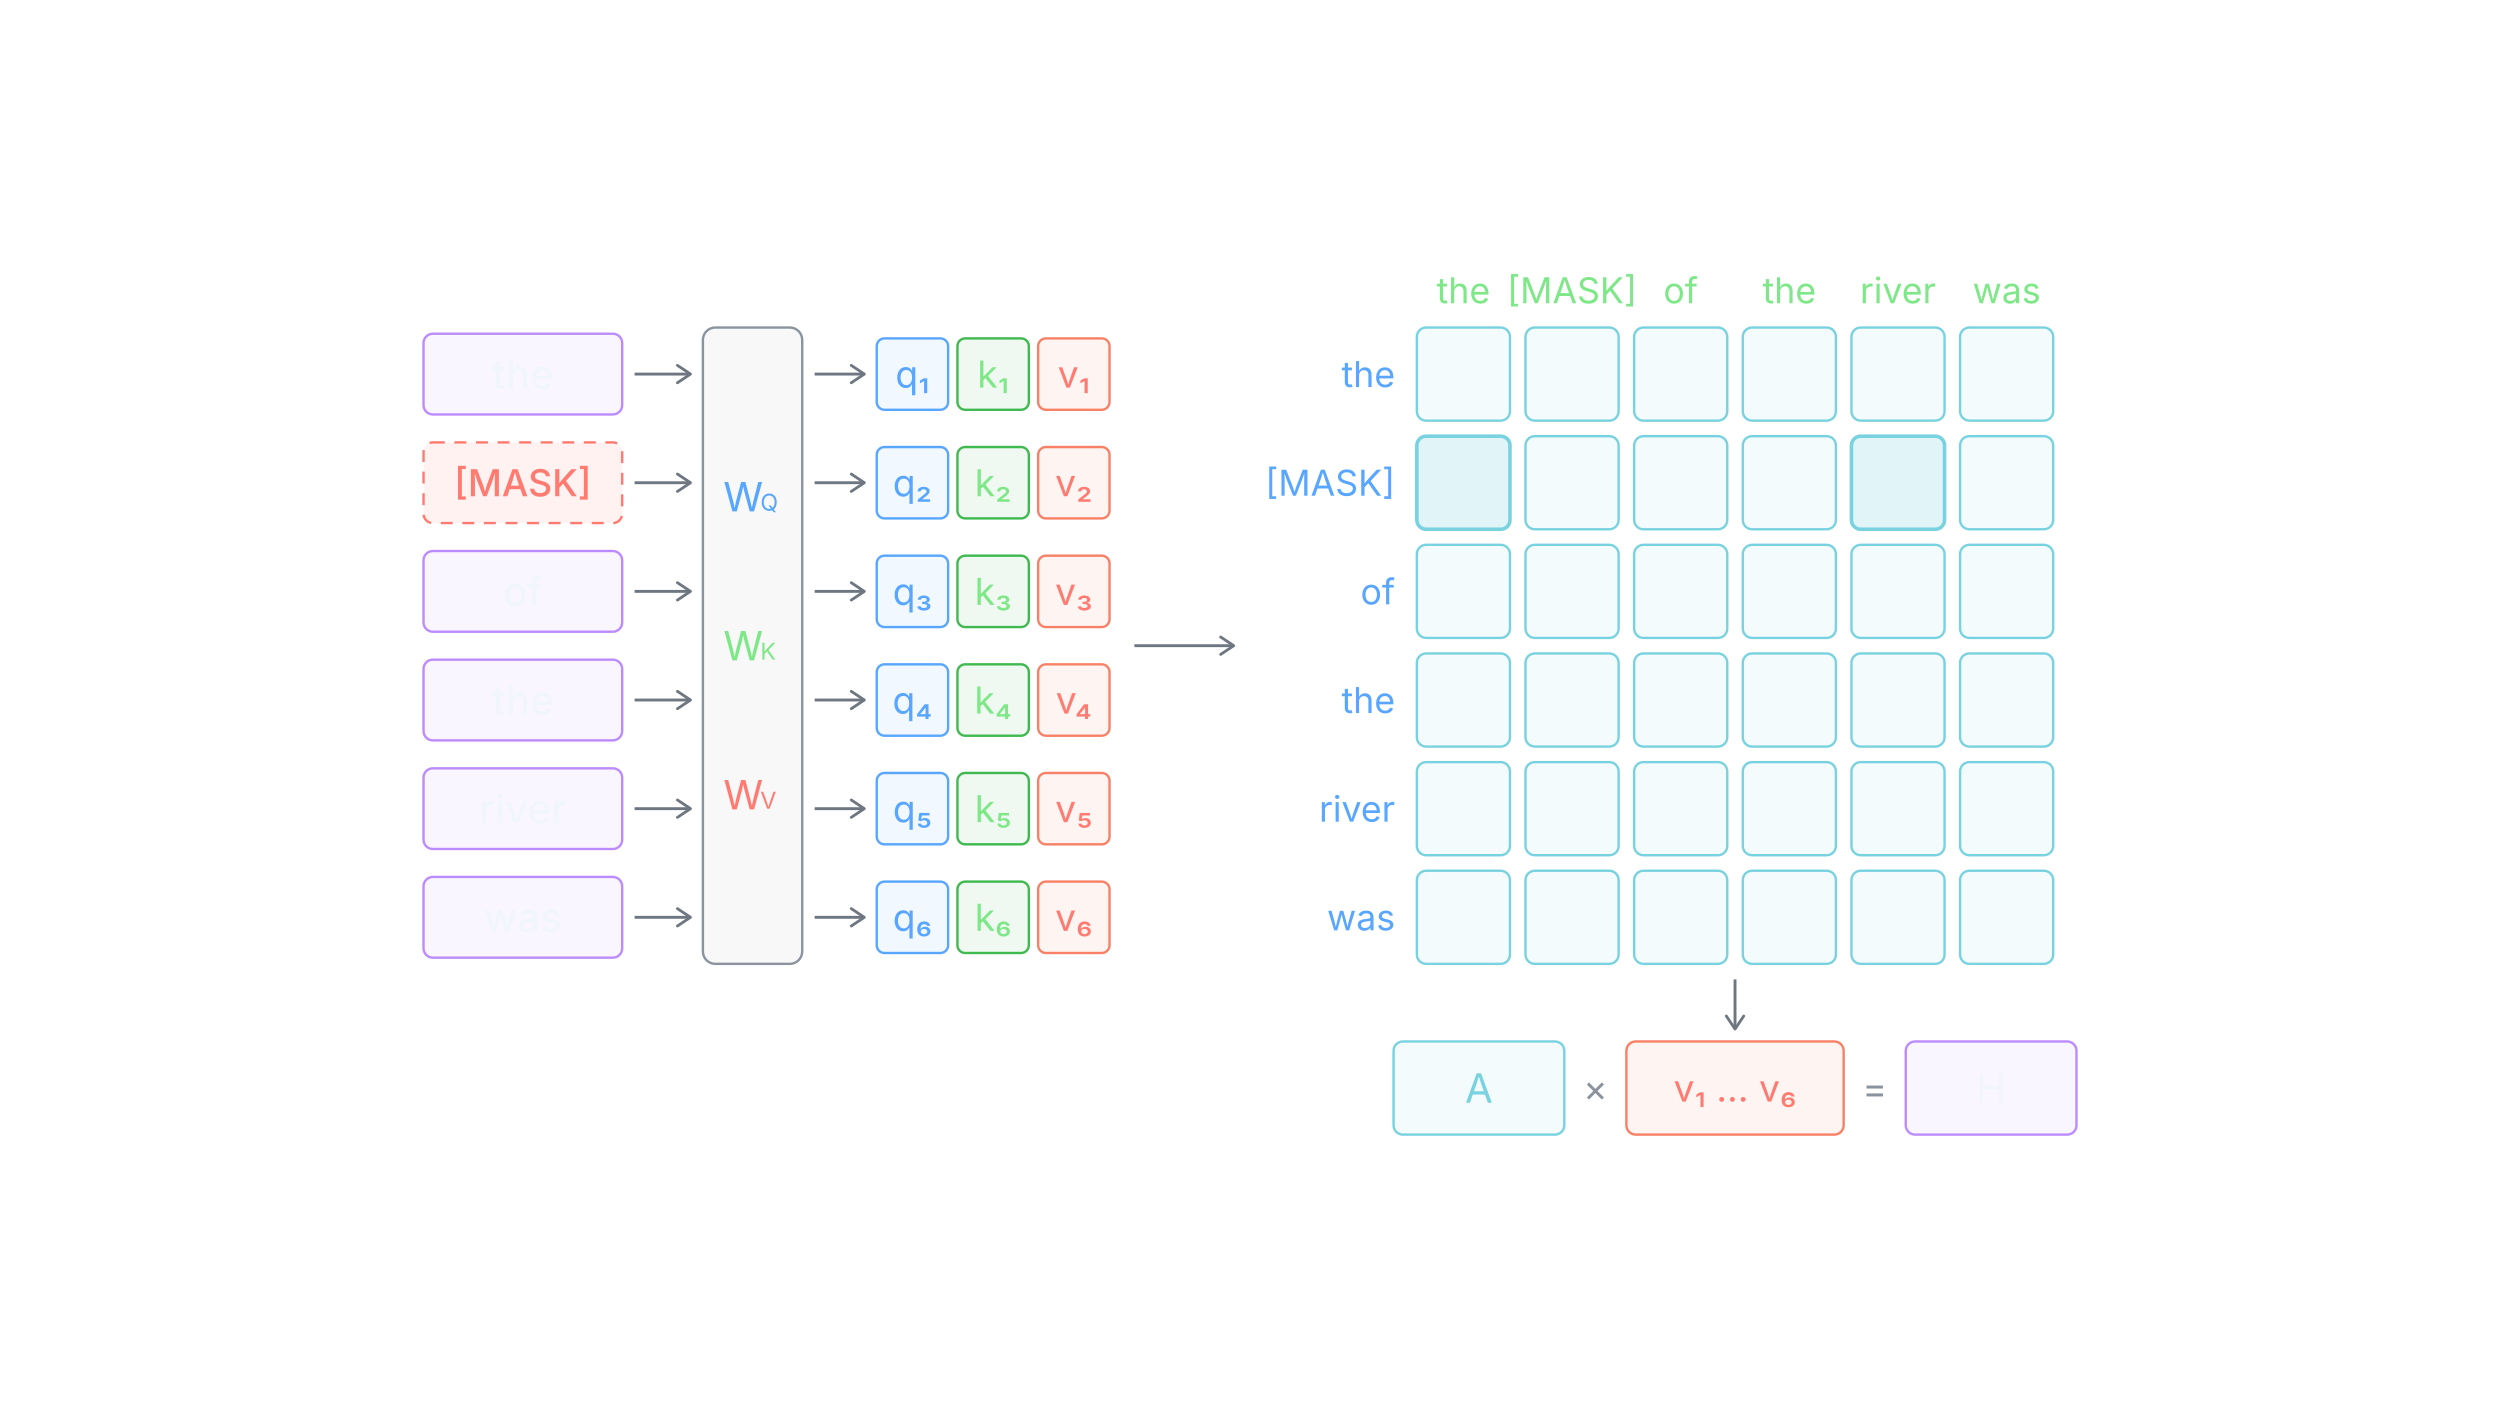
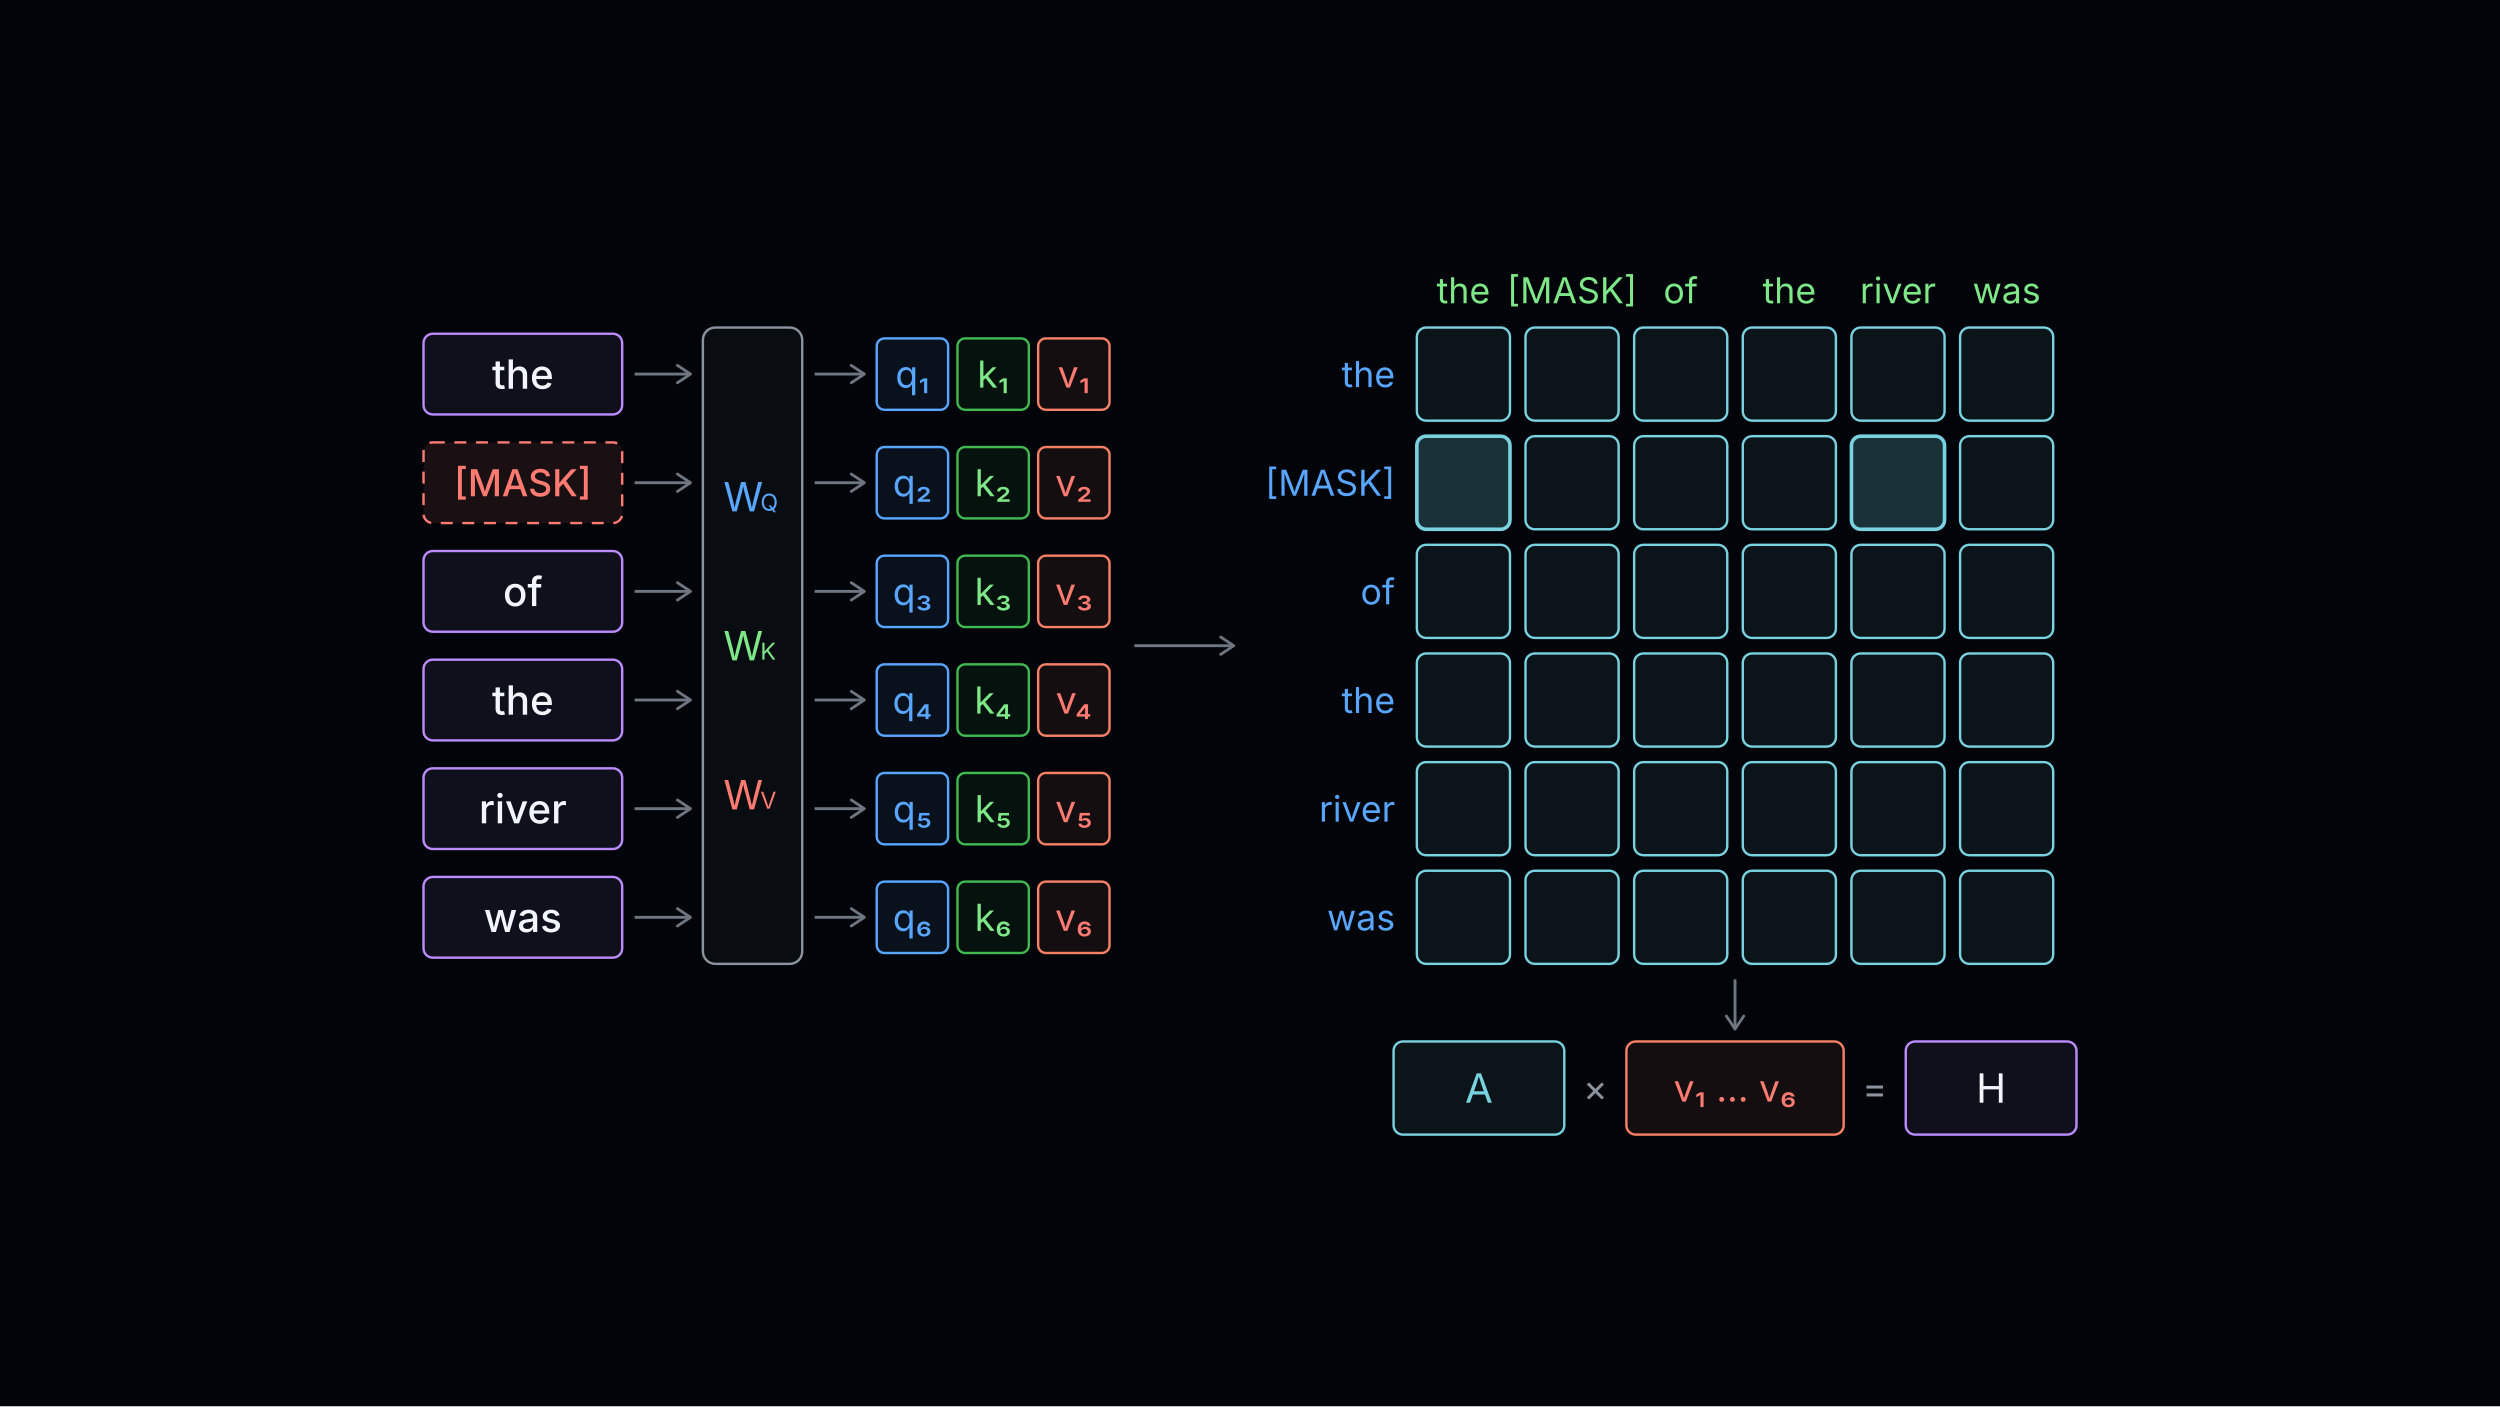
<svg xmlns="http://www.w3.org/2000/svg" width="100%" viewBox="0 0 1200 675" role="img">
+   <rect x="0" y="0" width="1200" height="675" fill="#010409" />
  <defs>
    <marker id="arrow" viewBox="0 0 10 10" refX="8" refY="5" markerUnits="userSpaceOnUse" markerWidth="14" markerHeight="14" orient="auto-start-reverse">
      <path d="M2 1L8 5L2 9" fill="none" stroke="#6e7681" stroke-width="1.3" stroke-linecap="round" stroke-linejoin="round" />
    </marker>
  </defs>
  <g transform="translate(600 337.5) scale(0.745) translate(-607.5 -334.0)">
    <rect x="255" y="92" width="64" height="410" rx="8" fill="rgba(139,148,158,0.06)" stroke="#8b949e" stroke-width="1.55" />
    <text x="281.0" y="201.0" text-anchor="middle" dominant-baseline="central" font-family="Inter, -apple-system, system-ui, 'Segoe UI', sans-serif" font-size="26" font-weight="400" fill="#58a6ff">W</text>
    <text x="292.0" y="210.0" font-family="Inter, -apple-system, system-ui, 'Segoe UI', sans-serif" font-size="15" font-weight="400" fill="#58a6ff">Q</text>
    <text x="281.0" y="297.0" text-anchor="middle" dominant-baseline="central" font-family="Inter, -apple-system, system-ui, 'Segoe UI', sans-serif" font-size="26" font-weight="400" fill="#7ee787">W</text>
    <text x="292.0" y="306.0" font-family="Inter, -apple-system, system-ui, 'Segoe UI', sans-serif" font-size="15" font-weight="400" fill="#7ee787">K</text>
    <text x="281.0" y="393.0" text-anchor="middle" dominant-baseline="central" font-family="Inter, -apple-system, system-ui, 'Segoe UI', sans-serif" font-size="26" font-weight="400" fill="#ff7b72">W</text>
    <text x="292.0" y="402.0" font-family="Inter, -apple-system, system-ui, 'Segoe UI', sans-serif" font-size="15" font-weight="400" fill="#ff7b72">V</text>
    <rect x="75" y="96.0" width="128" height="52" rx="6" fill="rgba(188,140,255,0.08)" stroke="#bc8cff" stroke-width="1.55" />
    <text x="139.0" y="122.0" text-anchor="middle" dominant-baseline="central" font-family="Inter, -apple-system, system-ui, 'Segoe UI', sans-serif" font-size="26" font-weight="500" fill="#f0f6fc">the</text>
    <path d="M 211 122.0 L 247 122.0" fill="none" stroke="#6e7681" stroke-width="1.86" marker-end="url(#arrow)" />
    <path d="M 327 122.0 L 359 122.0" fill="none" stroke="#6e7681" stroke-width="1.86" marker-end="url(#arrow)" />
    <rect x="367" y="99.0" width="46" height="46" rx="5" fill="rgba(88,166,255,0.08)" stroke="#58a6ff" stroke-width="1.55" />
    <text x="390.0" y="122.0" text-anchor="middle" dominant-baseline="central" font-family="Inter, -apple-system, system-ui, 'Segoe UI', sans-serif" font-size="24" font-weight="400" fill="#58a6ff">q₁</text>
    <rect x="419" y="99.0" width="46" height="46" rx="5" fill="rgba(63,185,80,0.08)" stroke="#3fb950" stroke-width="1.55" />
    <text x="442.0" y="122.0" text-anchor="middle" dominant-baseline="central" font-family="Inter, -apple-system, system-ui, 'Segoe UI', sans-serif" font-size="24" font-weight="400" fill="#7ee787">k₁</text>
    <rect x="471" y="99.0" width="46" height="46" rx="5" fill="rgba(247,129,102,0.08)" stroke="#f78166" stroke-width="1.55" />
    <text x="494.0" y="122.0" text-anchor="middle" dominant-baseline="central" font-family="Inter, -apple-system, system-ui, 'Segoe UI', sans-serif" font-size="24" font-weight="400" fill="#ff7b72">v₁</text>
    <rect x="75" y="166.0" width="128" height="52" rx="6" fill="rgba(255,123,114,0.10)" stroke="#ff7b72" stroke-width="1.55" stroke-dasharray="7.7 6.2" />
    <text x="139.0" y="192.0" text-anchor="middle" dominant-baseline="central" font-family="Inter, -apple-system, system-ui, 'Segoe UI', sans-serif" font-size="24" font-weight="500" fill="#ff7b72">[MASK]</text>
    <path d="M 211 192.0 L 247 192.0" fill="none" stroke="#6e7681" stroke-width="1.86" marker-end="url(#arrow)" />
    <path d="M 327 192.0 L 359 192.0" fill="none" stroke="#6e7681" stroke-width="1.86" marker-end="url(#arrow)" />
    <rect x="367" y="169.0" width="46" height="46" rx="5" fill="rgba(88,166,255,0.08)" stroke="#58a6ff" stroke-width="1.55" />
    <text x="390.0" y="192.0" text-anchor="middle" dominant-baseline="central" font-family="Inter, -apple-system, system-ui, 'Segoe UI', sans-serif" font-size="24" font-weight="400" fill="#58a6ff">q₂</text>
    <rect x="419" y="169.0" width="46" height="46" rx="5" fill="rgba(63,185,80,0.08)" stroke="#3fb950" stroke-width="1.55" />
    <text x="442.0" y="192.0" text-anchor="middle" dominant-baseline="central" font-family="Inter, -apple-system, system-ui, 'Segoe UI', sans-serif" font-size="24" font-weight="400" fill="#7ee787">k₂</text>
    <rect x="471" y="169.0" width="46" height="46" rx="5" fill="rgba(247,129,102,0.08)" stroke="#f78166" stroke-width="1.55" />
    <text x="494.0" y="192.0" text-anchor="middle" dominant-baseline="central" font-family="Inter, -apple-system, system-ui, 'Segoe UI', sans-serif" font-size="24" font-weight="400" fill="#ff7b72">v₂</text>
    <rect x="75" y="236.0" width="128" height="52" rx="6" fill="rgba(188,140,255,0.08)" stroke="#bc8cff" stroke-width="1.55" />
    <text x="139.0" y="262.0" text-anchor="middle" dominant-baseline="central" font-family="Inter, -apple-system, system-ui, 'Segoe UI', sans-serif" font-size="26" font-weight="500" fill="#f0f6fc">of</text>
    <path d="M 211 262.0 L 247 262.0" fill="none" stroke="#6e7681" stroke-width="1.86" marker-end="url(#arrow)" />
    <path d="M 327 262.0 L 359 262.0" fill="none" stroke="#6e7681" stroke-width="1.86" marker-end="url(#arrow)" />
    <rect x="367" y="239.0" width="46" height="46" rx="5" fill="rgba(88,166,255,0.08)" stroke="#58a6ff" stroke-width="1.55" />
    <text x="390.0" y="262.0" text-anchor="middle" dominant-baseline="central" font-family="Inter, -apple-system, system-ui, 'Segoe UI', sans-serif" font-size="24" font-weight="400" fill="#58a6ff">q₃</text>
    <rect x="419" y="239.0" width="46" height="46" rx="5" fill="rgba(63,185,80,0.08)" stroke="#3fb950" stroke-width="1.55" />
    <text x="442.0" y="262.0" text-anchor="middle" dominant-baseline="central" font-family="Inter, -apple-system, system-ui, 'Segoe UI', sans-serif" font-size="24" font-weight="400" fill="#7ee787">k₃</text>
    <rect x="471" y="239.0" width="46" height="46" rx="5" fill="rgba(247,129,102,0.08)" stroke="#f78166" stroke-width="1.55" />
    <text x="494.0" y="262.0" text-anchor="middle" dominant-baseline="central" font-family="Inter, -apple-system, system-ui, 'Segoe UI', sans-serif" font-size="24" font-weight="400" fill="#ff7b72">v₃</text>
    <rect x="75" y="306.0" width="128" height="52" rx="6" fill="rgba(188,140,255,0.08)" stroke="#bc8cff" stroke-width="1.55" />
    <text x="139.0" y="332.0" text-anchor="middle" dominant-baseline="central" font-family="Inter, -apple-system, system-ui, 'Segoe UI', sans-serif" font-size="26" font-weight="500" fill="#f0f6fc">the</text>
    <path d="M 211 332.0 L 247 332.0" fill="none" stroke="#6e7681" stroke-width="1.86" marker-end="url(#arrow)" />
    <path d="M 327 332.0 L 359 332.0" fill="none" stroke="#6e7681" stroke-width="1.86" marker-end="url(#arrow)" />
    <rect x="367" y="309.0" width="46" height="46" rx="5" fill="rgba(88,166,255,0.08)" stroke="#58a6ff" stroke-width="1.55" />
    <text x="390.0" y="332.0" text-anchor="middle" dominant-baseline="central" font-family="Inter, -apple-system, system-ui, 'Segoe UI', sans-serif" font-size="24" font-weight="400" fill="#58a6ff">q₄</text>
    <rect x="419" y="309.0" width="46" height="46" rx="5" fill="rgba(63,185,80,0.08)" stroke="#3fb950" stroke-width="1.55" />
    <text x="442.0" y="332.0" text-anchor="middle" dominant-baseline="central" font-family="Inter, -apple-system, system-ui, 'Segoe UI', sans-serif" font-size="24" font-weight="400" fill="#7ee787">k₄</text>
    <rect x="471" y="309.0" width="46" height="46" rx="5" fill="rgba(247,129,102,0.08)" stroke="#f78166" stroke-width="1.55" />
    <text x="494.0" y="332.0" text-anchor="middle" dominant-baseline="central" font-family="Inter, -apple-system, system-ui, 'Segoe UI', sans-serif" font-size="24" font-weight="400" fill="#ff7b72">v₄</text>
    <rect x="75" y="376.0" width="128" height="52" rx="6" fill="rgba(188,140,255,0.08)" stroke="#bc8cff" stroke-width="1.55" />
    <text x="139.0" y="402.0" text-anchor="middle" dominant-baseline="central" font-family="Inter, -apple-system, system-ui, 'Segoe UI', sans-serif" font-size="26" font-weight="500" fill="#f0f6fc">river</text>
    <path d="M 211 402.0 L 247 402.0" fill="none" stroke="#6e7681" stroke-width="1.86" marker-end="url(#arrow)" />
    <path d="M 327 402.0 L 359 402.0" fill="none" stroke="#6e7681" stroke-width="1.86" marker-end="url(#arrow)" />
    <rect x="367" y="379.0" width="46" height="46" rx="5" fill="rgba(88,166,255,0.08)" stroke="#58a6ff" stroke-width="1.55" />
    <text x="390.0" y="402.0" text-anchor="middle" dominant-baseline="central" font-family="Inter, -apple-system, system-ui, 'Segoe UI', sans-serif" font-size="24" font-weight="400" fill="#58a6ff">q₅</text>
    <rect x="419" y="379.0" width="46" height="46" rx="5" fill="rgba(63,185,80,0.08)" stroke="#3fb950" stroke-width="1.55" />
    <text x="442.0" y="402.0" text-anchor="middle" dominant-baseline="central" font-family="Inter, -apple-system, system-ui, 'Segoe UI', sans-serif" font-size="24" font-weight="400" fill="#7ee787">k₅</text>
    <rect x="471" y="379.0" width="46" height="46" rx="5" fill="rgba(247,129,102,0.08)" stroke="#f78166" stroke-width="1.55" />
    <text x="494.0" y="402.0" text-anchor="middle" dominant-baseline="central" font-family="Inter, -apple-system, system-ui, 'Segoe UI', sans-serif" font-size="24" font-weight="400" fill="#ff7b72">v₅</text>
    <rect x="75" y="446.0" width="128" height="52" rx="6" fill="rgba(188,140,255,0.08)" stroke="#bc8cff" stroke-width="1.55" />
    <text x="139.0" y="472.0" text-anchor="middle" dominant-baseline="central" font-family="Inter, -apple-system, system-ui, 'Segoe UI', sans-serif" font-size="26" font-weight="500" fill="#f0f6fc">was</text>
    <path d="M 211 472.0 L 247 472.0" fill="none" stroke="#6e7681" stroke-width="1.86" marker-end="url(#arrow)" />
    <path d="M 327 472.0 L 359 472.0" fill="none" stroke="#6e7681" stroke-width="1.86" marker-end="url(#arrow)" />
    <rect x="367" y="449.0" width="46" height="46" rx="5" fill="rgba(88,166,255,0.08)" stroke="#58a6ff" stroke-width="1.55" />
    <text x="390.0" y="472.0" text-anchor="middle" dominant-baseline="central" font-family="Inter, -apple-system, system-ui, 'Segoe UI', sans-serif" font-size="24" font-weight="400" fill="#58a6ff">q₆</text>
    <rect x="419" y="449.0" width="46" height="46" rx="5" fill="rgba(63,185,80,0.08)" stroke="#3fb950" stroke-width="1.55" />
    <text x="442.0" y="472.0" text-anchor="middle" dominant-baseline="central" font-family="Inter, -apple-system, system-ui, 'Segoe UI', sans-serif" font-size="24" font-weight="400" fill="#7ee787">k₆</text>
    <rect x="471" y="449.0" width="46" height="46" rx="5" fill="rgba(247,129,102,0.08)" stroke="#f78166" stroke-width="1.55" />
    <text x="494.0" y="472.0" text-anchor="middle" dominant-baseline="central" font-family="Inter, -apple-system, system-ui, 'Segoe UI', sans-serif" font-size="24" font-weight="400" fill="#ff7b72">v₆</text>
    <path d="M 533 297.0 L 597 297.0" fill="none" stroke="#6e7681" stroke-width="1.86" marker-end="url(#arrow)" />
    <text x="745.0" y="68" text-anchor="middle" dominant-baseline="central" font-family="Inter, -apple-system, system-ui, 'Segoe UI', sans-serif" font-size="23" font-weight="400" fill="#7ee787">the</text>
    <text x="815.0" y="68" text-anchor="middle" dominant-baseline="central" font-family="Inter, -apple-system, system-ui, 'Segoe UI', sans-serif" font-size="23" font-weight="400" fill="#7ee787">[MASK]</text>
    <text x="885.0" y="68" text-anchor="middle" dominant-baseline="central" font-family="Inter, -apple-system, system-ui, 'Segoe UI', sans-serif" font-size="23" font-weight="400" fill="#7ee787">of</text>
    <text x="955.0" y="68" text-anchor="middle" dominant-baseline="central" font-family="Inter, -apple-system, system-ui, 'Segoe UI', sans-serif" font-size="23" font-weight="400" fill="#7ee787">the</text>
    <text x="1025.0" y="68" text-anchor="middle" dominant-baseline="central" font-family="Inter, -apple-system, system-ui, 'Segoe UI', sans-serif" font-size="23" font-weight="400" fill="#7ee787">river</text>
    <text x="1095.0" y="68" text-anchor="middle" dominant-baseline="central" font-family="Inter, -apple-system, system-ui, 'Segoe UI', sans-serif" font-size="23" font-weight="400" fill="#7ee787">was</text>
    <text x="701" y="122.0" text-anchor="end" dominant-baseline="central" font-family="Inter, -apple-system, system-ui, 'Segoe UI', sans-serif" font-size="23" font-weight="400" fill="#58a6ff">the</text>
    <rect x="715" y="92" width="60" height="60" rx="6" fill="rgba(121,210,224,0.08)" stroke="#79d2e0" stroke-width="1.55" />
    <rect x="785" y="92" width="60" height="60" rx="6" fill="rgba(121,210,224,0.08)" stroke="#79d2e0" stroke-width="1.55" />
    <rect x="855" y="92" width="60" height="60" rx="6" fill="rgba(121,210,224,0.08)" stroke="#79d2e0" stroke-width="1.55" />
    <rect x="925" y="92" width="60" height="60" rx="6" fill="rgba(121,210,224,0.08)" stroke="#79d2e0" stroke-width="1.55" />
    <rect x="995" y="92" width="60" height="60" rx="6" fill="rgba(121,210,224,0.08)" stroke="#79d2e0" stroke-width="1.55" />
    <rect x="1065" y="92" width="60" height="60" rx="6" fill="rgba(121,210,224,0.08)" stroke="#79d2e0" stroke-width="1.55" />
    <text x="701" y="192.0" text-anchor="end" dominant-baseline="central" font-family="Inter, -apple-system, system-ui, 'Segoe UI', sans-serif" font-size="23" font-weight="400" fill="#58a6ff">[MASK]</text>
    <rect x="715" y="162" width="60" height="60" rx="6" fill="rgba(121,210,224,0.22)" stroke="#79d2e0" stroke-width="2.32" />
    <rect x="785" y="162" width="60" height="60" rx="6" fill="rgba(121,210,224,0.08)" stroke="#79d2e0" stroke-width="1.55" />
    <rect x="855" y="162" width="60" height="60" rx="6" fill="rgba(121,210,224,0.08)" stroke="#79d2e0" stroke-width="1.55" />
    <rect x="925" y="162" width="60" height="60" rx="6" fill="rgba(121,210,224,0.08)" stroke="#79d2e0" stroke-width="1.55" />
    <rect x="995" y="162" width="60" height="60" rx="6" fill="rgba(121,210,224,0.22)" stroke="#79d2e0" stroke-width="2.32" />
    <rect x="1065" y="162" width="60" height="60" rx="6" fill="rgba(121,210,224,0.08)" stroke="#79d2e0" stroke-width="1.55" />
    <text x="701" y="262.0" text-anchor="end" dominant-baseline="central" font-family="Inter, -apple-system, system-ui, 'Segoe UI', sans-serif" font-size="23" font-weight="400" fill="#58a6ff">of</text>
    <rect x="715" y="232" width="60" height="60" rx="6" fill="rgba(121,210,224,0.08)" stroke="#79d2e0" stroke-width="1.55" />
    <rect x="785" y="232" width="60" height="60" rx="6" fill="rgba(121,210,224,0.08)" stroke="#79d2e0" stroke-width="1.55" />
    <rect x="855" y="232" width="60" height="60" rx="6" fill="rgba(121,210,224,0.08)" stroke="#79d2e0" stroke-width="1.55" />
    <rect x="925" y="232" width="60" height="60" rx="6" fill="rgba(121,210,224,0.08)" stroke="#79d2e0" stroke-width="1.55" />
    <rect x="995" y="232" width="60" height="60" rx="6" fill="rgba(121,210,224,0.08)" stroke="#79d2e0" stroke-width="1.55" />
    <rect x="1065" y="232" width="60" height="60" rx="6" fill="rgba(121,210,224,0.08)" stroke="#79d2e0" stroke-width="1.55" />
    <text x="701" y="332.0" text-anchor="end" dominant-baseline="central" font-family="Inter, -apple-system, system-ui, 'Segoe UI', sans-serif" font-size="23" font-weight="400" fill="#58a6ff">the</text>
    <rect x="715" y="302" width="60" height="60" rx="6" fill="rgba(121,210,224,0.08)" stroke="#79d2e0" stroke-width="1.55" />
    <rect x="785" y="302" width="60" height="60" rx="6" fill="rgba(121,210,224,0.08)" stroke="#79d2e0" stroke-width="1.55" />
    <rect x="855" y="302" width="60" height="60" rx="6" fill="rgba(121,210,224,0.08)" stroke="#79d2e0" stroke-width="1.55" />
    <rect x="925" y="302" width="60" height="60" rx="6" fill="rgba(121,210,224,0.08)" stroke="#79d2e0" stroke-width="1.55" />
    <rect x="995" y="302" width="60" height="60" rx="6" fill="rgba(121,210,224,0.08)" stroke="#79d2e0" stroke-width="1.55" />
    <rect x="1065" y="302" width="60" height="60" rx="6" fill="rgba(121,210,224,0.08)" stroke="#79d2e0" stroke-width="1.55" />
    <text x="701" y="402.0" text-anchor="end" dominant-baseline="central" font-family="Inter, -apple-system, system-ui, 'Segoe UI', sans-serif" font-size="23" font-weight="400" fill="#58a6ff">river</text>
    <rect x="715" y="372" width="60" height="60" rx="6" fill="rgba(121,210,224,0.08)" stroke="#79d2e0" stroke-width="1.55" />
    <rect x="785" y="372" width="60" height="60" rx="6" fill="rgba(121,210,224,0.08)" stroke="#79d2e0" stroke-width="1.55" />
    <rect x="855" y="372" width="60" height="60" rx="6" fill="rgba(121,210,224,0.08)" stroke="#79d2e0" stroke-width="1.55" />
    <rect x="925" y="372" width="60" height="60" rx="6" fill="rgba(121,210,224,0.08)" stroke="#79d2e0" stroke-width="1.55" />
    <rect x="995" y="372" width="60" height="60" rx="6" fill="rgba(121,210,224,0.08)" stroke="#79d2e0" stroke-width="1.55" />
    <rect x="1065" y="372" width="60" height="60" rx="6" fill="rgba(121,210,224,0.08)" stroke="#79d2e0" stroke-width="1.55" />
    <text x="701" y="472.0" text-anchor="end" dominant-baseline="central" font-family="Inter, -apple-system, system-ui, 'Segoe UI', sans-serif" font-size="23" font-weight="400" fill="#58a6ff">was</text>
    <rect x="715" y="442" width="60" height="60" rx="6" fill="rgba(121,210,224,0.08)" stroke="#79d2e0" stroke-width="1.55" />
    <rect x="785" y="442" width="60" height="60" rx="6" fill="rgba(121,210,224,0.08)" stroke="#79d2e0" stroke-width="1.55" />
    <rect x="855" y="442" width="60" height="60" rx="6" fill="rgba(121,210,224,0.08)" stroke="#79d2e0" stroke-width="1.55" />
    <rect x="925" y="442" width="60" height="60" rx="6" fill="rgba(121,210,224,0.08)" stroke="#79d2e0" stroke-width="1.55" />
    <rect x="995" y="442" width="60" height="60" rx="6" fill="rgba(121,210,224,0.08)" stroke="#79d2e0" stroke-width="1.55" />
    <rect x="1065" y="442" width="60" height="60" rx="6" fill="rgba(121,210,224,0.08)" stroke="#79d2e0" stroke-width="1.55" />
    <path d="M 920.0 512 L 920.0 544" fill="none" stroke="#6e7681" stroke-width="1.86" marker-end="url(#arrow)" />
    <rect x="700.0" y="552" width="110" height="60" rx="6" fill="rgba(121,210,224,0.08)" stroke="#79d2e0" stroke-width="1.55" />
    <text x="755.0" y="582.0" text-anchor="middle" dominant-baseline="central" font-family="Inter, -apple-system, system-ui, 'Segoe UI', sans-serif" font-size="26" font-weight="400" fill="#79d2e0">A</text>
    <text x="830.0" y="582.0" text-anchor="middle" dominant-baseline="central" font-family="Inter, -apple-system, system-ui, 'Segoe UI', sans-serif" font-size="24" font-weight="400" fill="#8b949e">×</text>
    <rect x="850.0" y="552" width="140" height="60" rx="6" fill="rgba(247,129,102,0.08)" stroke="#f78166" stroke-width="1.55" />
    <text x="920.0" y="582.0" text-anchor="middle" dominant-baseline="central" font-family="Inter, -apple-system, system-ui, 'Segoe UI', sans-serif" font-size="24" font-weight="400" fill="#ff7b72">v₁ … v₆</text>
    <text x="1010.0" y="582.0" text-anchor="middle" dominant-baseline="central" font-family="Inter, -apple-system, system-ui, 'Segoe UI', sans-serif" font-size="24" font-weight="400" fill="#8b949e">=</text>
    <rect x="1030.0" y="552" width="110" height="60" rx="6" fill="rgba(188,140,255,0.08)" stroke="#bc8cff" stroke-width="1.55" />
    <text x="1085.0" y="582.0" text-anchor="middle" dominant-baseline="central" font-family="Inter, -apple-system, system-ui, 'Segoe UI', sans-serif" font-size="26" font-weight="400" fill="#f0f6fc">H</text>
  </g>
</svg>
